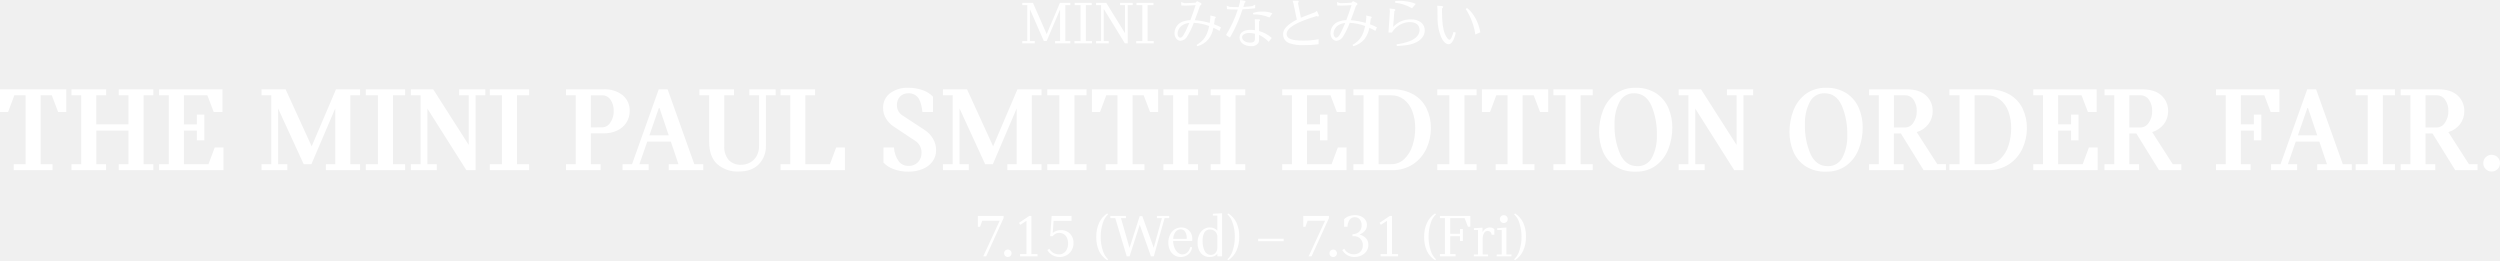
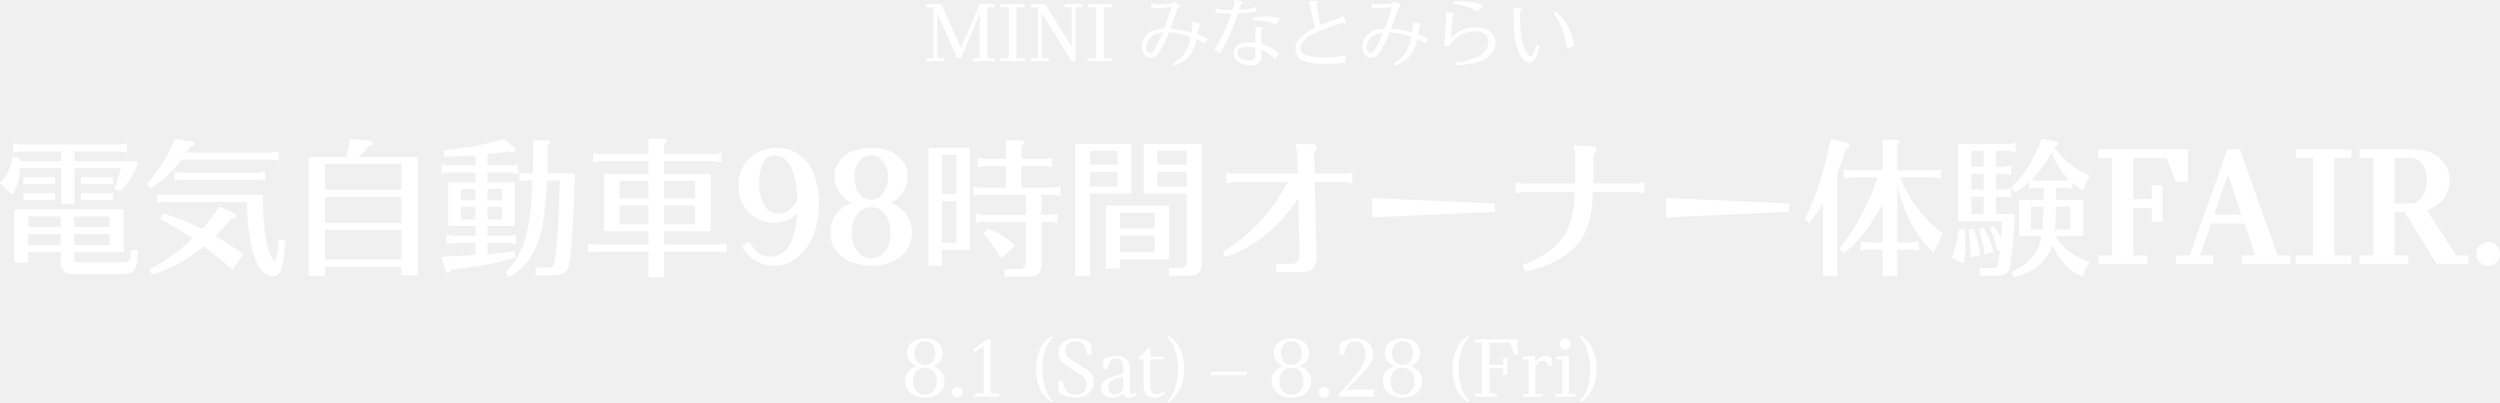
- <svg xmlns="http://www.w3.org/2000/svg" width="961.824" height="100.108" viewBox="0 0 961.824 100.108">
-   <g id="fair-tit" transform="translate(-5.988 -1047.383)">
-     <g id="fair_name" data-name="fair name" transform="translate(7 -2.22)">
-       <path id="パス_57298" data-name="パス 57298" d="M11.592-15.552v.84L4.9,0H3.768L10.1-13.7H3.384l-.84,2.328H1.7v-4.176ZM13.224.264a1.389,1.389,0,0,1-1.02-.42,1.389,1.389,0,0,1-.42-1.02A1.389,1.389,0,0,1,12.2-2.2a1.389,1.389,0,0,1,1.02-.42,1.389,1.389,0,0,1,1.02.42,1.389,1.389,0,0,1,.42,1.02,1.389,1.389,0,0,1-.42,1.02A1.389,1.389,0,0,1,13.224.264ZM24.648-.864V0h-6.72V-.864H20.4V-13.656L18.024-12.12l-.5-.768,3.96-2.664H22.3V-.864ZM33.7-10.1a5.026,5.026,0,0,1,2.34.564,4.446,4.446,0,0,1,1.776,1.692A5.086,5.086,0,0,1,38.5-5.16,5.362,5.362,0,0,1,37.7-2.184a5.115,5.115,0,0,1-2,1.836,5.5,5.5,0,0,1-2.508.612,5.516,5.516,0,0,1-2.808-.72A5.1,5.1,0,0,1,28.44-2.424l.768-.48A4.138,4.138,0,0,0,30.792-1.3a4.387,4.387,0,0,0,2.184.552,3.112,3.112,0,0,0,1.692-.492,3.526,3.526,0,0,0,1.26-1.452,5.045,5.045,0,0,0,.48-2.28,4.819,4.819,0,0,0-.48-2.244,3.232,3.232,0,0,0-1.26-1.368,3.363,3.363,0,0,0-1.692-.444,2.748,2.748,0,0,0-1.44.36,4.485,4.485,0,0,0-1.08.912H29.52l.576-7.8h7.632v1.92H30.84L30.5-8.976a4.234,4.234,0,0,1,1.38-.816A5.1,5.1,0,0,1,33.7-10.1ZM51.456,1.488a8.688,8.688,0,0,1-3.132-3.54,12.375,12.375,0,0,1-1.068-5.436A12.468,12.468,0,0,1,48.348-12.9a8.673,8.673,0,0,1,3.108-3.612l.36.336a7.409,7.409,0,0,0-2.052,3.408,16.319,16.319,0,0,0-.8,5.256,16.319,16.319,0,0,0,.8,5.256,7.409,7.409,0,0,0,2.052,3.408ZM75.312-14.688H73.536L69.384,0h-1.1l-4.3-12.144L60.072,0h-1.1L54.576-14.688h-1.9v-.864h6v.864H56.76L60.048-3.24,63.96-15.456h1.008L69.36-3.312,72.5-14.688h-1.9v-.864h4.7Zm4.656,3.576a4.038,4.038,0,0,1,3.048,1.224,4.447,4.447,0,0,1,1.176,3.216q0,.216-.048.744h-7.32A7.12,7.12,0,0,0,77.34-3.3a4.825,4.825,0,0,0,1.3,1.872A2.663,2.663,0,0,0,80.4-.744a2.741,2.741,0,0,0,1.932-.8,3.419,3.419,0,0,0,1.044-2h.744a4.035,4.035,0,0,1-.7,1.956A4.134,4.134,0,0,1,81.852-.228a4.635,4.635,0,0,1-2.124.492,4.421,4.421,0,0,1-2.448-.7,4.714,4.714,0,0,1-1.692-1.956,6.54,6.54,0,0,1-.612-2.892,6.848,6.848,0,0,1,.636-2.988,5.055,5.055,0,0,1,1.776-2.088A4.563,4.563,0,0,1,79.968-11.112Zm-.264.72a2.412,2.412,0,0,0-1.98,1,4.676,4.676,0,0,0-.876,2.676h5.208a4.792,4.792,0,0,0-.564-2.712A1.99,1.99,0,0,0,79.7-10.392Zm15.96-6.192V0H93.84V-1.008a2.863,2.863,0,0,1-1.212.948,4.318,4.318,0,0,1-1.716.324A4.256,4.256,0,0,1,87.5-1.224a5.962,5.962,0,0,1-1.272-4.008,7.319,7.319,0,0,1,.6-3.036A5.011,5.011,0,0,1,88.5-10.356a4.112,4.112,0,0,1,2.436-.756,4.116,4.116,0,0,1,1.608.312,3.672,3.672,0,0,1,1.3.912v-5.784H92.112v-.7ZM91.32-.552a2.321,2.321,0,0,0,1.812-.792,3.015,3.015,0,0,0,.708-2.088V-7.416a2.879,2.879,0,0,0-.78-2.112,2.751,2.751,0,0,0-2.052-.792,2.357,2.357,0,0,0-2.136,1.092,6.236,6.236,0,0,0-.7,3.3A7.912,7.912,0,0,0,89-1.992,2.56,2.56,0,0,0,91.32-.552Zm6.744-15.96a8.688,8.688,0,0,1,3.132,3.54,12.375,12.375,0,0,1,1.068,5.436,12.468,12.468,0,0,1-1.092,5.412,8.673,8.673,0,0,1-3.108,3.612l-.36-.336a7.409,7.409,0,0,0,2.052-3.408,16.319,16.319,0,0,0,.8-5.256,16.319,16.319,0,0,0-.8-5.256A7.409,7.409,0,0,0,97.7-16.176Zm11.472,9.744h9.816v.936h-9.816Zm27.24-8.784v.84L130.08,0h-1.128l6.336-13.7h-6.72l-.84,2.328h-.84v-4.176ZM138.408.264a1.389,1.389,0,0,1-1.02-.42,1.389,1.389,0,0,1-.42-1.02,1.389,1.389,0,0,1,.42-1.02,1.389,1.389,0,0,1,1.02-.42,1.389,1.389,0,0,1,1.02.42,1.389,1.389,0,0,1,.42,1.02,1.389,1.389,0,0,1-.42,1.02A1.389,1.389,0,0,1,138.408.264ZM148.584-8.4q3.36,1.08,3.36,3.984a4.124,4.124,0,0,1-.78,2.52,4.986,4.986,0,0,1-2.016,1.608,6.259,6.259,0,0,1-2.58.552A5.191,5.191,0,0,1,143.8-.48a5.48,5.48,0,0,1-1.908-1.944l.768-.48A3.855,3.855,0,0,0,144.288-1.3a4.541,4.541,0,0,0,2.088.528,3.726,3.726,0,0,0,1.668-.384,3.092,3.092,0,0,0,1.272-1.176,3.569,3.569,0,0,0,.492-1.92,3.406,3.406,0,0,0-.972-2.556,3.319,3.319,0,0,0-2.412-.948h-.6V-8.5a4.067,4.067,0,0,0,1.656-.36A3.128,3.128,0,0,0,148.824-10a3.413,3.413,0,0,0,.528-1.956,3.566,3.566,0,0,0-.672-2.2,2.278,2.278,0,0,0-1.944-.9A2.29,2.29,0,0,0,144.684-14a5.265,5.265,0,0,0-.78,2.6h-1.3v-2.88a4.749,4.749,0,0,1,1.776-1.152,6.4,6.4,0,0,1,2.352-.432,5.811,5.811,0,0,1,2.328.456,4.041,4.041,0,0,1,1.692,1.32,3.347,3.347,0,0,1,.636,2.04Q151.392-9.624,148.584-8.4ZM163.368-.864V0h-6.72V-.864h2.472V-13.656l-2.376,1.536-.5-.768,3.96-2.664h.816V-.864ZM177.6,1.488a8.688,8.688,0,0,1-3.132-3.54A12.375,12.375,0,0,1,173.4-7.488a12.468,12.468,0,0,1,1.092-5.412,8.673,8.673,0,0,1,3.108-3.612l.36.336a7.409,7.409,0,0,0-2.052,3.408,16.319,16.319,0,0,0-.8,5.256,16.319,16.319,0,0,0,.8,5.256,7.409,7.409,0,0,0,2.052,3.408Zm13.56-17.04v4.176h-.912l-1.272-3.312h-5.544v6.024H187.2v-1.848h1.1V-5.9h-1.1V-7.752h-3.768V-.864H185.5V0h-6.024V-.864h1.92V-14.688h-1.92v-.864Zm7.512,4.44a2.689,2.689,0,0,1,1.008.192,1.772,1.772,0,0,1,.72.48V-8.3h-1.056a1.462,1.462,0,0,0-1.608-1.464,1.5,1.5,0,0,0-1.32.888,4.21,4.21,0,0,0-.5,2.112V-.72h2.064V0h-5.448V-.72h1.584v-9.408h-1.56v-.7l3.288-.192.024,1.728a3.038,3.038,0,0,1,1.164-1.308A3.01,3.01,0,0,1,198.672-11.112ZM201.312-.72h1.944v-9.408H201.5v-.7l3.552-.24V-.72H207V0h-5.688Zm1.224-13.608a1.456,1.456,0,0,1,.444-1.068,1.456,1.456,0,0,1,1.068-.444,1.456,1.456,0,0,1,1.068.444,1.456,1.456,0,0,1,.444,1.068,1.456,1.456,0,0,1-.444,1.068,1.456,1.456,0,0,1-1.068.444,1.456,1.456,0,0,1-1.068-.444A1.456,1.456,0,0,1,202.536-14.328Zm5.832-2.184a8.687,8.687,0,0,1,3.132,3.54,12.375,12.375,0,0,1,1.068,5.436,12.468,12.468,0,0,1-1.092,5.412,8.673,8.673,0,0,1-3.108,3.612l-.36-.336a7.409,7.409,0,0,0,2.052-3.408,16.319,16.319,0,0,0,.8-5.256,16.319,16.319,0,0,0-.8-5.256,7.409,7.409,0,0,0-2.052-3.408Z" transform="translate(373.5 1148.223)" fill="#fff" />
-       <path id="パス_57297" data-name="パス 57297" d="M-476.232-2.3h4.56V-28.8h-4.32l-2.4,6.432h-3.12V-31.1h25.488v8.736h-3.12l-2.448-6.432h-4.272V-2.3h4.56V0h-14.928Zm49.968-26.5V-2.3h3.744V0h-13.3V-2.3h3.744V-15.216h-12.384V-2.3h3.744V0h-13.3V-2.3h3.744V-28.8h-3.744v-2.3h13.344v2.3h-3.792v11.184h12.384V-28.8h-3.744v-2.3h13.3v2.3Zm30.72,20.064V0h-24.768V-2.3h3.744V-28.8h-3.744v-2.3h24.384v8.736h-3.36l-2.448-6.432h-9.024v11.184h4.992V-21.36h2.88v9.888h-2.88v-3.744h-4.992V-2.3h9.456l2.4-6.432ZM-380.9-2.3h3.744V-28.8H-380.9v-2.3h9.264l10.032,21.936,9.36-21.936h9.264v2.3h-3.744V-2.3h3.744V0h-13.152V-2.3h3.6V-23.76L-361.7-2.3h-2.976l-9.84-21.408V-2.3h3.552V0H-380.9Zm50.592-26.5V-2.3h4.656V0h-15.12V-2.3h4.656V-28.8h-4.656v-2.3h15.12v2.3Zm6.864,26.5h3.744V-28.8h-3.744v-2.3h8.592L-301.176-9.7V-28.8h-3.7v-2.3h10.08v2.3h-3.744V0h-3.552l-14.976-23.664V-2.3h3.6V0h-9.984ZM-282.6-28.8V-2.3h4.656V0h-15.12V-2.3h4.656V-28.8h-4.656v-2.3h15.12v2.3Zm33.312-2.3a11.09,11.09,0,0,1,7.32,2.256,7.516,7.516,0,0,1,2.712,6.1,8.043,8.043,0,0,1-1.272,4.464,8.4,8.4,0,0,1-3.552,3.048,12.027,12.027,0,0,1-5.208,1.08h-4.9V-2.3h3.744V0h-13.3V-2.3h3.744V-28.8h-3.744v-2.3Zm-.528,14.64a3.755,3.755,0,0,0,3.12-1.848,7.535,7.535,0,0,0,1.3-4.44,7.264,7.264,0,0,0-1.224-4.344,3.762,3.762,0,0,0-3.192-1.7h-4.368v12.336Zm38.88,14.16V0h-13.3V-2.3h3.744l-2.928-8.688h-9.072L-235.512-2.3h3.552V0h-10.032V-2.3h3.648l10.272-28.8h3.408l10.272,28.8Zm-13.3-11.088L-227.784-23.9h-.24l-3.648,10.512ZM-197.256.528a11.8,11.8,0,0,1-8.328-2.856q-3.1-2.856-3.1-8.616V-28.8h-3.744v-2.3h13.3v2.3h-3.744V-9.312a7.7,7.7,0,0,0,1.7,5.4,6.172,6.172,0,0,0,4.776,1.848,7.1,7.1,0,0,0,3.456-.864,6.4,6.4,0,0,0,2.52-2.5,7.586,7.586,0,0,0,.936-3.84V-28.8h-3.744v-2.3H-183.1v2.3h-3.744V-9.456a9.836,9.836,0,0,1-2.736,7.2Q-192.312.528-197.256.528ZM-181.224-2.3h3.744V-28.8h-3.744v-2.3h13.3v2.3h-3.744V-2.3h9.456l2.4-6.432h3.36V0h-24.768Zm49.152,2.88a15.009,15.009,0,0,1-5.9-1.08,9.428,9.428,0,0,1-3.648-2.424V-8.736h4.032a10.316,10.316,0,0,0,1.92,5.448,4.676,4.676,0,0,0,3.7,1.656,4.808,4.808,0,0,0,3.624-1.416,5.064,5.064,0,0,0,1.368-3.672,5.272,5.272,0,0,0-2.5-4.608l-8.112-5.376a10.094,10.094,0,0,1-3-3.048,7.655,7.655,0,0,1-1.176-4.2,6.872,6.872,0,0,1,2.616-5.592,11.027,11.027,0,0,1,7.176-2.136,15.4,15.4,0,0,1,5.568.96,9.82,9.82,0,0,1,3.84,2.448v5.9h-4.08q-.384-3.984-1.728-5.592a4.4,4.4,0,0,0-3.552-1.608,4.317,4.317,0,0,0-3.336,1.272,4.652,4.652,0,0,0-1.176,3.288,4.537,4.537,0,0,0,2.16,3.984l8.5,5.568a9.959,9.959,0,0,1,3.264,3.432,8.7,8.7,0,0,1,1.152,4.344,7.23,7.23,0,0,1-1.32,4.272A8.692,8.692,0,0,1-126.432-.48,14.02,14.02,0,0,1-132.072.576Zm13.344-2.88h3.744V-28.8h-3.744v-2.3h9.264L-99.432-9.168l9.36-21.936h9.264v2.3h-3.744V-2.3h3.744V0H-93.96V-2.3h3.6V-23.76L-99.528-2.3H-102.5l-9.84-21.408V-2.3h3.552V0h-9.936Zm50.592-26.5V-2.3h4.656V0H-78.6V-2.3h4.656V-28.8H-78.6v-2.3h15.12v2.3Zm12,26.5h4.56V-28.8H-55.9l-2.4,6.432h-3.12V-31.1h25.488v8.736h-3.12L-41.5-28.8h-4.272V-2.3h4.56V0H-56.136ZM-6.168-28.8V-2.3h3.744V0h-13.3V-2.3h3.744V-15.216H-24.36V-2.3h3.744V0h-13.3V-2.3h3.744V-28.8h-3.744v-2.3h13.344v2.3H-24.36v11.184h12.384V-28.8H-15.72v-2.3h13.3v2.3ZM36.552-8.736V0H11.784V-2.3h3.744V-28.8H11.784v-2.3H36.168v8.736h-3.36L30.36-28.8H21.336v11.184h4.992V-21.36h2.88v9.888h-2.88v-3.744H21.336V-2.3h9.456l2.4-6.432ZM54.024-31.1a16.014,16.014,0,0,1,8.328,2.016,12.539,12.539,0,0,1,5.016,5.4A17.291,17.291,0,0,1,69-16.08,18.361,18.361,0,0,1,67.32-8.4a14.551,14.551,0,0,1-5.088,6.048A14.093,14.093,0,0,1,54.024,0H39.192V-2.3H43.08V-28.8H39.192v-2.3ZM53.688-2.3a7.114,7.114,0,0,0,5.064-1.968A12.2,12.2,0,0,0,61.9-9.408a21.113,21.113,0,0,0,1.056-6.72,18.134,18.134,0,0,0-1.1-6.528,10.113,10.113,0,0,0-3.216-4.512A7.854,7.854,0,0,0,53.688-28.8h-4.8V-2.3ZM81.912-28.8V-2.3h4.656V0H71.448V-2.3H76.1V-28.8H71.448v-2.3h15.12v2.3Zm12,26.5h4.56V-28.8h-4.32l-2.4,6.432h-3.12V-31.1H114.12v8.736H111L108.552-28.8H104.28V-2.3h4.56V0H93.912ZM126.6-28.8V-2.3h4.656V0h-15.12V-2.3h4.656V-28.8h-4.656v-2.3h15.12v2.3ZM147.768.576a13.761,13.761,0,0,1-8.088-2.208A12.685,12.685,0,0,1,135.12-7.3,19.181,19.181,0,0,1,133.7-14.64a22.708,22.708,0,0,1,1.512-8.3,14.292,14.292,0,0,1,4.68-6.312,12.574,12.574,0,0,1,7.872-2.424,13.81,13.81,0,0,1,8.04,2.208,12.715,12.715,0,0,1,4.632,5.688,18.957,18.957,0,0,1,1.44,7.32,22.708,22.708,0,0,1-1.512,8.3,14.292,14.292,0,0,1-4.68,6.312A12.652,12.652,0,0,1,147.768.576Zm.624-2.112a6.088,6.088,0,0,0,5.688-3.312,17.315,17.315,0,0,0,1.848-8.5,27.377,27.377,0,0,0-2.16-11.616q-2.16-4.608-6.528-4.608a6.126,6.126,0,0,0-5.712,3.36,17.412,17.412,0,0,0-1.872,8.544A26.787,26.787,0,0,0,141.84-6.1Q144.024-1.536,148.392-1.536ZM164.328-2.3h3.744V-28.8h-3.744v-2.3h8.592L186.6-9.7V-28.8h-3.7v-2.3h10.08v2.3H189.24V0h-3.552L170.712-23.664V-2.3h3.6V0h-9.984ZM221.016.576a13.761,13.761,0,0,1-8.088-2.208,12.685,12.685,0,0,1-4.56-5.664,19.181,19.181,0,0,1-1.416-7.344,22.708,22.708,0,0,1,1.512-8.3,14.292,14.292,0,0,1,4.68-6.312,12.574,12.574,0,0,1,7.872-2.424,13.81,13.81,0,0,1,8.04,2.208,12.715,12.715,0,0,1,4.632,5.688,18.957,18.957,0,0,1,1.44,7.32,22.708,22.708,0,0,1-1.512,8.3,14.292,14.292,0,0,1-4.68,6.312A12.652,12.652,0,0,1,221.016.576Zm.624-2.112a6.088,6.088,0,0,0,5.688-3.312,17.315,17.315,0,0,0,1.848-8.5,27.377,27.377,0,0,0-2.16-11.616q-2.16-4.608-6.528-4.608a6.126,6.126,0,0,0-5.712,3.36,17.412,17.412,0,0,0-1.872,8.544A26.787,26.787,0,0,0,215.088-6.1Q217.272-1.536,221.64-1.536Zm45.5-.768V0h-8.592l-8.736-14.112h-2.688V-2.3h3.744V0h-13.3V-2.3h3.744V-28.8h-3.744v-2.3h14.448q4.944,0,7.488,2.4a7.907,7.907,0,0,1,2.544,6,8.055,8.055,0,0,1-1.632,4.992,8.8,8.8,0,0,1-4.512,3.072L263.832-2.3ZM247.128-16.416H251.5a3.755,3.755,0,0,0,3.12-1.848,7.535,7.535,0,0,0,1.3-4.44,7.248,7.248,0,0,0-1.248-4.392,3.781,3.781,0,0,0-3.168-1.7h-4.368ZM283.32-31.1a16.014,16.014,0,0,1,8.328,2.016,12.538,12.538,0,0,1,5.016,5.4A17.291,17.291,0,0,1,298.3-16.08a18.361,18.361,0,0,1-1.68,7.68,14.551,14.551,0,0,1-5.088,6.048A14.093,14.093,0,0,1,283.32,0H268.488V-2.3h3.888V-28.8h-3.888v-2.3Zm-.336,28.8a7.114,7.114,0,0,0,5.064-1.968,12.2,12.2,0,0,0,3.144-5.136,21.112,21.112,0,0,0,1.056-6.72,18.134,18.134,0,0,0-1.1-6.528,10.113,10.113,0,0,0-3.216-4.512,7.854,7.854,0,0,0-4.944-1.632h-4.8V-2.3Zm42.528-6.432V0H300.744V-2.3h3.744V-28.8h-3.744v-2.3h24.384v8.736h-3.36L319.32-28.8H310.3v11.184h4.992V-21.36h2.88v9.888h-2.88v-3.744H310.3V-2.3h9.456l2.4-6.432ZM357.72-2.3V0h-8.592l-8.736-14.112H337.7V-2.3h3.744V0h-13.3V-2.3H331.9V-28.8h-3.744v-2.3H342.6q4.944,0,7.488,2.4a7.907,7.907,0,0,1,2.544,6A8.055,8.055,0,0,1,351-17.712a8.8,8.8,0,0,1-4.512,3.072L354.408-2.3ZM337.7-16.416h4.368a3.755,3.755,0,0,0,3.12-1.848,7.536,7.536,0,0,0,1.3-4.44A7.248,7.248,0,0,0,345.24-27.1a3.781,3.781,0,0,0-3.168-1.7H337.7ZM395.448-31.1v8.736h-3.36L389.64-28.8h-9.024v11.184h4.992V-21.36h2.88v9.888h-2.88v-3.744h-4.992V-2.3h3.744V0h-13.3V-2.3h3.744V-28.8h-3.744v-2.3Zm27.84,28.8V0h-13.3V-2.3h3.744l-2.928-8.688h-9.072L398.712-2.3h3.552V0H392.232V-2.3h3.648l10.272-28.8h3.408L419.832-2.3Zm-13.3-11.088L406.44-23.9h-.24l-3.648,10.512ZM435.24-28.8V-2.3H439.9V0h-15.12V-2.3h4.656V-28.8h-4.656v-2.3H439.9v2.3ZM471.672-2.3V0H463.08l-8.736-14.112h-2.688V-2.3H455.4V0H442.1V-2.3h3.744V-28.8H442.1v-2.3h14.448q4.944,0,7.488,2.4a7.907,7.907,0,0,1,2.544,6,8.055,8.055,0,0,1-1.632,4.992,8.8,8.8,0,0,1-4.512,3.072L468.36-2.3ZM451.656-16.416h4.368a3.755,3.755,0,0,0,3.12-1.848,7.536,7.536,0,0,0,1.3-4.44,7.248,7.248,0,0,0-1.248-4.392,3.781,3.781,0,0,0-3.168-1.7h-4.368ZM473.88-2.688a3.1,3.1,0,0,1,.936-2.28A3.1,3.1,0,0,1,477.1-5.9a3.1,3.1,0,0,1,2.28.936,3.1,3.1,0,0,1,.936,2.28,3.1,3.1,0,0,1-.936,2.28,3.1,3.1,0,0,1-2.28.936,3.1,3.1,0,0,1-2.28-.936A3.1,3.1,0,0,1,473.88-2.688Z" transform="translate(480.5 1115.063)" fill="#fff" />
+ <svg xmlns="http://www.w3.org/2000/svg" width="680.032" height="109.38" viewBox="0 0 680.032 109.38">
+   <g id="fair-tit" transform="translate(-147.5 -1054.383)">
+     <g id="fair_name" data-name="fair name" transform="translate(7.496 1.78)">
+       <path id="パス_57284" data-name="パス 57284" d="M-86.712-8.3a4.591,4.591,0,0,1,2.268,1.44,3.938,3.938,0,0,1,.876,2.64,4.011,4.011,0,0,1-.768,2.484,4.567,4.567,0,0,1-2,1.512,6.976,6.976,0,0,1-2.6.492,6.713,6.713,0,0,1-2.6-.5,4.63,4.63,0,0,1-1.968-1.512,4,4,0,0,1-.756-2.472,3.938,3.938,0,0,1,.876-2.64A4.591,4.591,0,0,1-91.128-8.3a4.023,4.023,0,0,1-1.8-1.272,3.551,3.551,0,0,1-.792-2.376,3.424,3.424,0,0,1,.672-2.148,4.135,4.135,0,0,1,1.764-1.32,6.217,6.217,0,0,1,2.364-.444,6.3,6.3,0,0,1,2.34.432,4.093,4.093,0,0,1,1.776,1.32,3.434,3.434,0,0,1,.684,2.16,3.551,3.551,0,0,1-.792,2.376A4.023,4.023,0,0,1-86.712-8.3Zm-2.208-6.768a2.635,2.635,0,0,0-2.028.876,3.326,3.326,0,0,0-.8,2.34,3.326,3.326,0,0,0,.8,2.34,2.635,2.635,0,0,0,2.028.876,2.625,2.625,0,0,0,2.04-.876,3.357,3.357,0,0,0,.792-2.34,3.326,3.326,0,0,0-.8-2.34A2.635,2.635,0,0,0-88.92-15.072Zm0,14.568a3.052,3.052,0,0,0,2.328-.972A3.827,3.827,0,0,0-85.68-4.2a3.968,3.968,0,0,0-.84-2.664,2.982,2.982,0,0,0-2.4-.984,2.982,2.982,0,0,0-2.4.984A3.968,3.968,0,0,0-92.16-4.2a3.827,3.827,0,0,0,.912,2.724A3.052,3.052,0,0,0-88.92-.5Zm8.808.768a1.389,1.389,0,0,1-1.02-.42,1.389,1.389,0,0,1-.42-1.02,1.389,1.389,0,0,1,.42-1.02,1.389,1.389,0,0,1,1.02-.42,1.389,1.389,0,0,1,1.02.42,1.389,1.389,0,0,1,.42,1.02,1.389,1.389,0,0,1-.42,1.02A1.389,1.389,0,0,1-80.112.264ZM-68.688-.864V0h-6.72V-.864h2.472V-13.656l-2.376,1.536-.5-.768,3.96-2.664h.816V-.864Zm14.232,2.352a8.688,8.688,0,0,1-3.132-3.54,12.375,12.375,0,0,1-1.068-5.436A12.468,12.468,0,0,1-57.564-12.9a8.673,8.673,0,0,1,3.108-3.612l.36.336a7.409,7.409,0,0,0-2.052,3.408,16.319,16.319,0,0,0-.8,5.256,16.319,16.319,0,0,0,.8,5.256A7.409,7.409,0,0,0-54.1,1.152Zm6.384-1.2a7.414,7.414,0,0,1-2.748-.48,4.348,4.348,0,0,1-1.788-1.176V-4.2h1.3a4.771,4.771,0,0,0,1.08,2.868A3.009,3.009,0,0,0-48.024-.5a3.158,3.158,0,0,0,2.292-.78,2.791,2.791,0,0,0,.8-2.1,2.683,2.683,0,0,0-1.32-2.4l-4.272-2.76A5.128,5.128,0,0,1-52.044-9.96a3.414,3.414,0,0,1-.54-1.968,3.541,3.541,0,0,1,1.26-2.844,5.2,5.2,0,0,1,3.468-1.068,6.989,6.989,0,0,1,2.46.408,4.609,4.609,0,0,1,1.788,1.152v2.9h-1.3a5.126,5.126,0,0,0-.912-2.892,2.6,2.6,0,0,0-2.04-.8,2.8,2.8,0,0,0-2.2.768,2.683,2.683,0,0,0-.684,1.848,2.284,2.284,0,0,0,1.1,2.064l4.2,2.688a6.063,6.063,0,0,1,1.884,1.716,3.621,3.621,0,0,1,.564,2,4.1,4.1,0,0,1-.6,2.2,4.063,4.063,0,0,1-1.74,1.524A6.258,6.258,0,0,1-48.072.288Zm16.7-.864a2.491,2.491,0,0,1-.8.6,2.4,2.4,0,0,1-1.068.24A1.825,1.825,0,0,1-34.3-.048a1.693,1.693,0,0,1-.648-.84,4.538,4.538,0,0,1-1.4.864,4.942,4.942,0,0,1-1.764.288,3.094,3.094,0,0,1-2.1-.7,2.27,2.27,0,0,1-.8-1.8q0-2.064,2.616-2.928l3.408-1.176V-7.488a4.14,4.14,0,0,0-.444-2.22,1.674,1.674,0,0,0-1.5-.66,1.9,1.9,0,0,0-1.608.768,3.853,3.853,0,0,0-.624,2.208h-1.224V-9.96a3.574,3.574,0,0,1,1.464-.828,6.488,6.488,0,0,1,1.992-.3,4.116,4.116,0,0,1,2.82.864,3.226,3.226,0,0,1,.972,2.544v6.336A.573.573,0,0,0-32.5-.7,1.022,1.022,0,0,0-31.7-1.08Zm-5.976-.072A2.606,2.606,0,0,0-36.12-.936a3.843,3.843,0,0,0,1.128-.984V-5.544l-2.5.888a2.3,2.3,0,0,0-1.14.816,2.286,2.286,0,0,0-.4,1.368,1.83,1.83,0,0,0,.492,1.3A1.565,1.565,0,0,0-37.344-.648Zm13.656-.168a5.141,5.141,0,0,1-1.32.828,3.62,3.62,0,0,1-1.368.252,2.882,2.882,0,0,1-2.256-.852,3.555,3.555,0,0,1-.768-2.46v-7.08h-1.224V-10.7l2.472-2.568h.576v2.424h3.624v.72h-3.624v7.2a2.887,2.887,0,0,0,.42,1.692,1.422,1.422,0,0,0,1.236.588,2.783,2.783,0,0,0,1.8-.72Zm1.08-15.7a8.688,8.688,0,0,1,3.132,3.54,12.375,12.375,0,0,1,1.068,5.436A12.468,12.468,0,0,1-19.5-2.124a8.673,8.673,0,0,1-3.108,3.612l-.36-.336a7.409,7.409,0,0,0,2.052-3.408,16.319,16.319,0,0,0,.8-5.256,16.319,16.319,0,0,0-.8-5.256,7.409,7.409,0,0,0-2.052-3.408Zm11.472,9.744H-1.32v.936h-9.816ZM13.008-8.3a4.591,4.591,0,0,1,2.268,1.44,3.938,3.938,0,0,1,.876,2.64,4.011,4.011,0,0,1-.768,2.484,4.567,4.567,0,0,1-2,1.512,6.976,6.976,0,0,1-2.6.492,6.714,6.714,0,0,1-2.6-.5A4.63,4.63,0,0,1,6.2-1.752a4,4,0,0,1-.756-2.472,3.938,3.938,0,0,1,.876-2.64A4.591,4.591,0,0,1,8.592-8.3a4.023,4.023,0,0,1-1.8-1.272A3.551,3.551,0,0,1,6-11.952,3.424,3.424,0,0,1,6.672-14.1a4.135,4.135,0,0,1,1.764-1.32,6.217,6.217,0,0,1,2.364-.444,6.3,6.3,0,0,1,2.34.432,4.093,4.093,0,0,1,1.776,1.32,3.434,3.434,0,0,1,.684,2.16,3.551,3.551,0,0,1-.792,2.376A4.023,4.023,0,0,1,13.008-8.3ZM10.8-15.072a2.635,2.635,0,0,0-2.028.876,3.326,3.326,0,0,0-.8,2.34,3.326,3.326,0,0,0,.8,2.34A2.635,2.635,0,0,0,10.8-8.64a2.625,2.625,0,0,0,2.04-.876,3.357,3.357,0,0,0,.792-2.34,3.326,3.326,0,0,0-.8-2.34A2.635,2.635,0,0,0,10.8-15.072ZM10.8-.5a3.052,3.052,0,0,0,2.328-.972A3.827,3.827,0,0,0,14.04-4.2a3.968,3.968,0,0,0-.84-2.664,2.982,2.982,0,0,0-2.4-.984,2.982,2.982,0,0,0-2.4.984A3.968,3.968,0,0,0,7.56-4.2a3.827,3.827,0,0,0,.912,2.724A3.052,3.052,0,0,0,10.8-.5Zm8.808.768a1.389,1.389,0,0,1-1.02-.42,1.389,1.389,0,0,1-.42-1.02,1.389,1.389,0,0,1,.42-1.02,1.389,1.389,0,0,1,1.02-.42,1.389,1.389,0,0,1,1.02.42,1.389,1.389,0,0,1,.42,1.02,1.389,1.389,0,0,1-.42,1.02A1.389,1.389,0,0,1,19.608.264ZM33.24-1.872V0H23.808V-.84q3.048-3.312,4.452-5a15.212,15.212,0,0,0,2.016-2.964,6.071,6.071,0,0,0,.612-2.664,3.946,3.946,0,0,0-.78-2.652,2.531,2.531,0,0,0-2-.9,2.37,2.37,0,0,0-2.088,1.056,5.074,5.074,0,0,0-.816,2.592H23.9v-2.88a4.488,4.488,0,0,1,1.8-1.152,6.846,6.846,0,0,1,2.424-.432,6.361,6.361,0,0,1,2.316.432A4.149,4.149,0,0,1,32.292-14a4.016,4.016,0,0,1,.732,2.484,4.437,4.437,0,0,1-.576,2.172,13.815,13.815,0,0,1-1.908,2.5Q29.208-5.4,25.728-1.872ZM43.2-8.3a4.591,4.591,0,0,1,2.268,1.44,3.938,3.938,0,0,1,.876,2.64,4.011,4.011,0,0,1-.768,2.484,4.567,4.567,0,0,1-2,1.512,6.976,6.976,0,0,1-2.6.492,6.714,6.714,0,0,1-2.6-.5A4.63,4.63,0,0,1,36.4-1.752a4,4,0,0,1-.756-2.472,3.938,3.938,0,0,1,.876-2.64A4.591,4.591,0,0,1,38.784-8.3a4.023,4.023,0,0,1-1.8-1.272,3.551,3.551,0,0,1-.792-2.376,3.424,3.424,0,0,1,.672-2.148,4.135,4.135,0,0,1,1.764-1.32,6.217,6.217,0,0,1,2.364-.444,6.3,6.3,0,0,1,2.34.432,4.093,4.093,0,0,1,1.776,1.32,3.434,3.434,0,0,1,.684,2.16A3.551,3.551,0,0,1,45-9.576,4.023,4.023,0,0,1,43.2-8.3Zm-2.208-6.768a2.635,2.635,0,0,0-2.028.876,3.326,3.326,0,0,0-.8,2.34,3.326,3.326,0,0,0,.8,2.34,2.635,2.635,0,0,0,2.028.876,2.625,2.625,0,0,0,2.04-.876,3.357,3.357,0,0,0,.792-2.34,3.326,3.326,0,0,0-.8-2.34A2.635,2.635,0,0,0,40.992-15.072Zm0,14.568a3.052,3.052,0,0,0,2.328-.972A3.827,3.827,0,0,0,44.232-4.2a3.968,3.968,0,0,0-.84-2.664,2.982,2.982,0,0,0-2.4-.984,2.982,2.982,0,0,0-2.4.984,3.968,3.968,0,0,0-.84,2.664,3.827,3.827,0,0,0,.912,2.724A3.052,3.052,0,0,0,40.992-.5ZM58.8,1.488a8.688,8.688,0,0,1-3.132-3.54A12.375,12.375,0,0,1,54.6-7.488,12.468,12.468,0,0,1,55.692-12.9,8.673,8.673,0,0,1,58.8-16.512l.36.336a7.409,7.409,0,0,0-2.052,3.408,16.319,16.319,0,0,0-.8,5.256,16.319,16.319,0,0,0,.8,5.256A7.409,7.409,0,0,0,59.16,1.152Zm13.56-17.04v4.176h-.912l-1.272-3.312H64.632v6.024H68.4v-1.848h1.1V-5.9H68.4V-7.752H64.632V-.864H66.7V0H60.672V-.864h1.92V-14.688h-1.92v-.864Zm7.512,4.44a2.689,2.689,0,0,1,1.008.192,1.772,1.772,0,0,1,.72.48V-8.3H80.544a1.462,1.462,0,0,0-1.608-1.464,1.5,1.5,0,0,0-1.32.888,4.21,4.21,0,0,0-.5,2.112V-.72h2.064V0H73.728V-.72h1.584v-9.408h-1.56v-.7l3.288-.192.024,1.728A3.038,3.038,0,0,1,78.228-10.6,3.01,3.01,0,0,1,79.872-11.112ZM82.512-.72h1.944v-9.408H82.7v-.7l3.552-.24V-.72H88.2V0H82.512Zm1.224-13.608A1.456,1.456,0,0,1,84.18-15.4a1.456,1.456,0,0,1,1.068-.444,1.456,1.456,0,0,1,1.068.444,1.456,1.456,0,0,1,.444,1.068,1.456,1.456,0,0,1-.444,1.068,1.456,1.456,0,0,1-1.068.444,1.456,1.456,0,0,1-1.068-.444A1.456,1.456,0,0,1,83.736-14.328Zm5.832-2.184a8.688,8.688,0,0,1,3.132,3.54,12.375,12.375,0,0,1,1.068,5.436,12.468,12.468,0,0,1-1.092,5.412,8.673,8.673,0,0,1-3.108,3.612l-.36-.336A7.409,7.409,0,0,0,91.26-2.256a16.319,16.319,0,0,0,.8-5.256,16.319,16.319,0,0,0-.8-5.256,7.409,7.409,0,0,0-2.052-3.408Z" transform="translate(480.5 1160.495)" fill="#fff" />
+       <path id="パス_57283" data-name="パス 57283" d="M-320.336-3.2h13.48V-14.8h-29.76V-.36h3.8V-3.2h8.84V-.76c-.08,2.44,1.08,3.56,3.48,3.52h13.64c2.32,0,3.28-.84,3.6-3.24l.32-3.24-1.84-.2-.28,2.16c-.16,1-.56,1.28-1.72,1.32h-12.6c-.68,0-1-.28-.96-.96Zm0-9.68h9.68v2.84h-9.68Zm0,4.76h9.68v3h-9.68Zm-3.64,3h-8.84v-3h8.84Zm0-4.92h-8.84v-2.84h8.84Zm.12-16v9.76h3.6v-9.76h12.64a45.463,45.463,0,0,1-1.76,5.6l1.52.64a15.768,15.768,0,0,0,4.92-8.16h-17.32v-2.6h12.64l1.68.32V-32.8l-1.68.32H-335.3l-1.64-.32v2.56l1.64-.32h11.44v2.6h-11.32c0-.28-.04-.48-.08-1.08h-1.88A12.274,12.274,0,0,1-340.5-22l3.24,3.16a11.385,11.385,0,0,0,2.16-7.2Zm-10.28,8.72h8.56v-1.92h-8.56Zm0-4.36h8.56V-23.6h-8.56Zm15.64,4.36h8.8v-1.92h-8.8Zm0-4.36h8.72V-23.6h-8.72Zm30.44,14.76a52.787,52.787,0,0,1-11.8,8.44l.68,1.4a41.89,41.89,0,0,0,14.16-7.68c2.52,1.88,4.76,3.72,7.68,6.32l3.08-4.12a73.686,73.686,0,0,0-7.52-4.96l-.12-.08a51.07,51.07,0,0,0,4.2-4.68c.96-.12,1.4-.4,1.4-.88,0-.32-.2-.52-.64-.72l-3.84-1.72a49.173,49.173,0,0,1-4.72,6.08,60.279,60.279,0,0,0-10.56-4.16l-.84,1.48a100.259,100.259,0,0,1,8.72,5.2Zm21.68-21.44,1.68.32V-30.6l-1.68.32h-23.4c.24-.36.48-.72,1-1.6.8-.12,1.24-.4,1.24-.84,0-.28-.32-.52-.8-.56L-292.9-34a42.227,42.227,0,0,1-7.6,12.16l.92,1.24a27.229,27.229,0,0,0,8.48-7.76Zm-29.76,9.6-1.68-.32v2.56l1.68-.32h22.84a55.6,55.6,0,0,0,1.32,12.6c1.08,4.76,3.16,7.6,5.56,7.6,1.36,0,2.24-.92,2.72-2.84a43.469,43.469,0,0,0,.8-6.84l-1.76-.32-.12,1.08q-.12,1.26-.12,1.32a16.384,16.384,0,0,1-.44,2.64c-.16.44-.36.68-.56.68-.12,0-.32-.2-.52-.48-1.08-1.72-1.8-4.76-2.24-9.28a74.049,74.049,0,0,1-.32-8.08Zm4.8-4.12h21.24l1.68.32v-2.56l-1.68.32h-21.24l-1.68-.32v2.56Zm34.8-6.2V3.32h4.44V.76h20.8V3.08h4.44V-29.08h-16.16a13.48,13.48,0,0,0,2.72-2.88c.84-.24,1.2-.52,1.2-.96,0-.36-.36-.56-1.16-.64L-245.3-34a36.485,36.485,0,0,1-1,4.92Zm4.44,8.96v-7.04h20.8v7.04Zm0,1.92h20.8v7.08h-20.8Zm0,9h20.8v8.04h-20.8Zm44.2-1.16h7.44v-11.8h-7.44v-2.68h6.64l1.68.32v-2.56l-1.68.32h-6.64V-29.8c1.64-.2,2.88-.36,5.6-.76a8,8,0,0,0,1.2.16c.48,0,.8-.28.8-.64,0-.24-.08-.32-.52-.72L-203.3-34c-4.32,1.36-8.64,2.16-16.44,3.16l.2,1.68c2.72-.04,3.92-.08,8.36-.36v2.76h-7.52l-1.68-.32v2.56l1.68-.32h7.52v2.68h-7.4v11.8h7.4v2.72h-6.2l-1.68-.32V-5.4l1.68-.32h6.2v3.28l-6,.36c-.48,0-1.8.08-3.32.12l1.16,3.56c.16.56.48.88.8.88s.56-.24.84-.88c8.68-1.08,13.64-2.04,17.44-3.4l-.28-1.6c-3.24.4-4.48.52-7.36.76V-5.72h6.04l1.68.32V-7.96l-1.68.32h-6.04Zm-3.28-1.76h-3.96v-3.4h3.96Zm3.28,0v-3.4h4v3.4Zm-3.28-5.16h-3.96V-20.4h3.96Zm3.28,0V-20.4h4v3.12Zm12.32-7.32h-1.92l-1.68-.32v2.56l1.68-.32h1.84c-.48,13.8-2.4,20.32-7.4,24.96l1,1.32c4.92-2.76,7.88-7.28,9.12-13.92a91.86,91.86,0,0,0,1.24-12.36h3.52c-.28,8.84-.64,15.24-1.24,20.56-.24,2.56-.64,3.08-2.24,3.12h-3.12V3.08h4.84c2.84-.04,3.92-.92,4.36-3.56.6-3.44,1.04-11.36,1.48-24.12h-7.52c.04-.88.08-3.76.08-5.84V-32.2c.52-.36.64-.56.64-.84,0-.4-.28-.56-.84-.56h-3.76v3.16c0,2.36,0,2.48-.08,5.72Zm35.72,15.72h12.68v-15.6h-12.68v-3.44h13.92l1.68.32v-2.56l-1.68.32h-13.92V-32.6c.52-.4.64-.56.64-.84,0-.4-.28-.56-.84-.56h-4.04v4.16h-13.36l-1.68-.32v2.56l1.68-.32h13.36v3.44h-12.12v15.6h12.12v3.64h-14.72l-1.68-.32V-3l1.68-.32h14.72V3.6h4.24V-3.32h15.28l1.68.32V-5.56l-1.68.32h-15.28Zm0-7h8.44v5.08h-8.44Zm-4.24,0v5.08h-7.88v-5.08Zm4.24-6.68h8.44v4.76h-8.44Zm-4.24,0v4.76h-7.88v-4.76Zm34.88-9.024A10.614,10.614,0,0,1-123.624-30a11.347,11.347,0,0,1,4.248,4.968,19.586,19.586,0,0,1,1.632,8.52,22.678,22.678,0,0,1-1.68,9.1,13.952,13.952,0,0,1-4.488,5.9,10.125,10.125,0,0,1-6.072,2.04,9.2,9.2,0,0,1-4.992-1.416A11.421,11.421,0,0,1-138.72-4.8l1.872-1.3q2.448,4.128,5.952,4.128a5.707,5.707,0,0,0,5.04-3q1.872-3,2.208-8.76a8.484,8.484,0,0,1-6.24,2.544,10,10,0,0,1-4.728-1.176,9.434,9.434,0,0,1-3.648-3.456,9.936,9.936,0,0,1-1.416-5.352,10.353,10.353,0,0,1,1.464-5.544,9.773,9.773,0,0,1,3.864-3.624A10.972,10.972,0,0,1-129.216-31.584Zm.384,17.952a5.112,5.112,0,0,0,3.024-1.032,6.577,6.577,0,0,0,2.208-2.808q-.192-6-1.848-9.024t-4.3-3.024a3.361,3.361,0,0,0-3.216,2.04,12.007,12.007,0,0,0-1.008,5.3,11.587,11.587,0,0,0,1.44,6.36A4.294,4.294,0,0,0-128.832-13.632Zm30.672-2.88a8.277,8.277,0,0,1,4.152,2.976,8.17,8.17,0,0,1,1.56,4.992,8.014,8.014,0,0,1-1.56,5.016,9.407,9.407,0,0,1-4.1,3.048A14.589,14.589,0,0,1-103.536.528,14.46,14.46,0,0,1-108.912-.48a9.574,9.574,0,0,1-4.128-3.048,7.931,7.931,0,0,1-1.584-5.016,8.17,8.17,0,0,1,1.56-4.992,8.277,8.277,0,0,1,4.152-2.976,9.5,9.5,0,0,1-3.24-2.952,7.416,7.416,0,0,1-1.32-4.344,6.69,6.69,0,0,1,1.392-4.3,8.374,8.374,0,0,1,3.648-2.616,13.576,13.576,0,0,1,4.9-.864,13.576,13.576,0,0,1,4.9.864A8.374,8.374,0,0,1-94.992-28.1a6.69,6.69,0,0,1,1.392,4.3,7.417,7.417,0,0,1-1.32,4.344A9.5,9.5,0,0,1-98.16-16.512Zm-5.376-13.056a3.982,3.982,0,0,0-3.264,1.656,6.768,6.768,0,0,0-1.3,4.3,7.108,7.108,0,0,0,1.344,4.416,3.945,3.945,0,0,0,3.216,1.776A3.945,3.945,0,0,0-100.32-19.2a7.108,7.108,0,0,0,1.344-4.416,6.768,6.768,0,0,0-1.3-4.3A3.982,3.982,0,0,0-103.536-29.568Zm0,27.984a4.554,4.554,0,0,0,3.792-1.872A8.061,8.061,0,0,0-98.3-8.5a8.159,8.159,0,0,0-1.416-5.04,4.537,4.537,0,0,0-3.816-1.872,4.537,4.537,0,0,0-3.816,1.872,8.159,8.159,0,0,0-1.416,5.04,8.061,8.061,0,0,0,1.44,5.04A4.554,4.554,0,0,0-103.536-1.584Zm42.08-9.856V-.52c0,1.36-.56,1.92-1.92,1.92h-3.88V3.48h6.48c2.52,0,3.6-1.04,3.56-3.4V-11.44h2.72l1.68.32v-2.56l-1.68.32h-2.72V-18.8h3.52l1.68.32v-2.56l-1.68.32h-8.92v-5.92h6.56l1.64.32v-2.56l-1.64.32h-6.56V-32.2c.48-.36.64-.56.64-.84,0-.36-.28-.56-.84-.56h-4.04v5.04h-5.92l-1.68-.32v2.56l1.68-.32h5.92v5.92h-7.12l-1.68-.32v2.56l1.68-.32h12.52v5.44h-11.96l-1.64-.32v2.56l1.64-.32ZM-87.936-31.6V.48h3.64V-3.8h7.6V-31.6ZM-84.3-5.72V-17.08h3.96V-5.72Zm0-13.28V-29.68h3.96V-19Zm11.32,10.72a40.274,40.274,0,0,1,4.8,6.8l3.8-3.48a21.272,21.272,0,0,0-7.32-4.6ZM-22.5-1.24v-14.6H-39.7V1.24h3.88V-1.24Zm-13.32-8.4v-4.28h9.44v4.28Zm0,1.92h9.44v4.56h-9.44Zm3.04-24.92h-15.24V3.32h4.04V-19.12h11.2Zm-11.2,1.92h7.44v3.76h-7.44Zm7.44,5.68v4h-7.44v-4Zm7.16-7.6v13.52H-17.7V-.76c0,1.32-.56,1.88-1.92,1.88h-2.92V3.2h5.76c2.2,0,3.12-.96,3.12-3.24v-32.6Zm3.76,7.6h7.92v4h-7.92Zm0-1.92v-3.76h7.92v3.76Zm38.6,24.52c-.08,1.92-.56,2.4-2.4,2.44H6.624V2.24h6.96c1.76,0,2.96-.56,3.52-1.64a5.7,5.7,0,0,0,.52-2.12v-.44l-.48-20.32h8.28l1.92.36v-2.96l-1.92.36H17.1l-.12-6c.6-.48.8-.76.8-1.12,0-.48-.44-.8-1.16-.84l-4.68-.2.44,2.92.12,5.24H-5.056l-1.88-.36v2.96l1.88-.36H9.784A47.948,47.948,0,0,1-7.9-3.24l.72,1.4c8.04-2.84,13.84-7.52,19.84-15.88Zm53.16-14-33.4-1.48v5.28l33.4-1.52ZM87.9-19.6c-.2,5.32-1,8.76-2.76,11.64C83.1-4.6,79.1-1.68,73.7.32l.64,1.76c5.96-1.2,11.08-3.8,14.04-7.16,2.92-3.36,4.2-7.56,4.44-14.52h11.96l2,.4v-3.04l-2,.4H92.9c.04-.88.04-1.64.04-2.32v-5.8c.64-.48.88-.76.88-1.16a.93.93,0,0,0-.96-.84l-5.28-.32.4,3v5.12c0,.68,0,1.44-.04,2.32H73.824l-2-.4v3.04l2-.4Zm58.24,3.16-33.4-1.48v5.28l33.4-1.52Zm25.4,10.6H167.3l-1.68-.32V-3.6l1.68-.32h4.24V3.32h4.04V-3.92h4.16l1.68.32V-6.16l-1.68.32h-4.16v-15.2l.04.12c2.24,8.24,5.64,14.36,9.92,17.76a53.577,53.577,0,0,1,2.44-5.04,36.05,36.05,0,0,1-11.64-15.32h9.48l1.68.32v-2.56l-1.68.32h-10.24v-6.8c.52-.4.64-.6.64-.88,0-.44-.32-.64-1-.64h-3.68v8.32H162.7l-1.68-.32v2.56l1.68-.32h7.56l-.12.32a67.81,67.81,0,0,1-10.2,19.08l1.12,1.24c3.96-3.12,7.08-7.12,10.48-13.44Zm-16.16,9.16h3.96V-24.84a1.646,1.646,0,0,1,.12-.32c.68-1.68,1.24-3.28,2.12-6.08.68-.16,1-.44,1-.88a.8.8,0,0,0-.68-.76L157.464-34a85.358,85.358,0,0,1-7.08,21.92l1.24,1a46.615,46.615,0,0,0,3.76-5.44Zm63-35.16c.72-.24,1-.48,1-.84a.676.676,0,0,0-.6-.6l-3.84-.72c-2.64,6.32-4.68,9.56-8.28,13.12l.88,1.4a26.259,26.259,0,0,0,3.88-2.72v1.8l1.64-.32h2.36v3.36H208.7v9.8h6.12c-.8,4.56-3.2,7.44-8.12,9.76l.56,1.4c5.52-1.28,9.2-4.36,10.56-8.8,1.88,4.36,4.4,7.08,8.12,8.64a28.926,28.926,0,0,1,2.04-4c-4.44-1.44-7.4-3.68-9.36-7h7.6v-9.8h-7.44v-3.36h2.72l1.68.32V-22a20.984,20.984,0,0,0,2.88,2.08,29.248,29.248,0,0,1,1.92-4.08,22.39,22.39,0,0,1-9.68-7.68Zm-.72,1.68a21.465,21.465,0,0,0,4.68,7.36l-.84.16h-8.44l-1-.2a28.167,28.167,0,0,0,5.52-7.48Zm-5.68,20.84V-15.6h3.4c-.04,2.08-.12,3.28-.36,6.28Zm6.52,0c.2-3.56.2-3.76.24-6.28h3.92v6.28Zm-15,5.64v.16c-.56,4.4-.64,4.6-2.2,4.64h-3.28V3.2h4.8c2.4-.04,3.2-.76,3.6-3.28a115.6,115.6,0,0,0,1.12-13.44h-5.12v-4.76h2.48l1.64.32v-2.56l-1.64.32h-2.48v-4.32h2.44l1.68.32v-2.56l-1.68.32h-2.44v-4.28h3.68l1.68.32v-2.56l-1.68.32h-13.96V-11.6H204.1c-.12,2.36-.16,3.24-.28,4.52a19.945,19.945,0,0,0-1.96-3.2l-1.12.32a38.739,38.739,0,0,1,2.08,6.48Zm-4.44-27.04v4.28h-3.32v-4.28Zm0,6.2v4.32h-3.32v-4.32Zm0,6.24v4.76h-3.32v-4.76ZM193.584,0a21.214,21.214,0,0,0,.6-5.12,40.817,40.817,0,0,0-.28-4.32h-1.6c-.52,3.88-1.04,5.92-1.92,7.72Zm1.4-9.28a35.992,35.992,0,0,1,.44,7.48l2.68-.56a24.1,24.1,0,0,0-1.8-7.2Zm2.8-.28A28.383,28.383,0,0,1,199.3-2.6l2.44-.6a23.9,23.9,0,0,0-2.68-6.68ZM254.672-31.1v8.736h-3.36L248.864-28.8H239.84v11.184h4.992V-21.36h2.88v9.888h-2.88v-3.744H239.84V-2.3h3.744V0h-13.3V-2.3h3.744V-28.8h-3.744v-2.3Zm27.84,28.8V0h-13.3V-2.3h3.744l-2.928-8.688H260.96L257.936-2.3h3.552V0H251.456V-2.3H255.1l10.272-28.8h3.408L279.056-2.3Zm-13.3-11.088L265.664-23.9h-.24l-3.648,10.512ZM294.464-28.8V-2.3h4.656V0H284V-2.3h4.656V-28.8H284v-2.3h15.12v2.3ZM330.9-2.3V0H322.3l-8.736-14.112H310.88V-2.3h3.744V0h-13.3V-2.3h3.744V-28.8h-3.744v-2.3h14.448q4.944,0,7.488,2.4a7.907,7.907,0,0,1,2.544,6,8.055,8.055,0,0,1-1.632,4.992,8.8,8.8,0,0,1-4.512,3.072L327.584-2.3ZM310.88-16.416h4.368a3.755,3.755,0,0,0,3.12-1.848,7.536,7.536,0,0,0,1.3-4.44,7.248,7.248,0,0,0-1.248-4.392,3.781,3.781,0,0,0-3.168-1.7H310.88ZM333.1-2.688a3.1,3.1,0,0,1,.936-2.28,3.1,3.1,0,0,1,2.28-.936,3.1,3.1,0,0,1,2.28.936,3.1,3.1,0,0,1,.936,2.28,3.1,3.1,0,0,1-.936,2.28,3.1,3.1,0,0,1-2.28.936,3.1,3.1,0,0,1-2.28-.936A3.1,3.1,0,0,1,333.1-2.688Z" transform="translate(480.5 1124.383)" fill="#fff" />
    </g>
-     <path id="パス_57296" data-name="パス 57296" d="M.792-.864h1.92V-14.688H.792v-.864H4.9l5.28,12.024,5.088-12.024h4.008v.864h-1.92V-.864h1.92V0h-5.88V-.864h1.92v-12.12L10.176-.888h-1.1L3.744-13.08V-.864H5.592V0H.792Zm26.808,0V0H20.856V-.864h2.352V-14.688H20.952v-.864H27.5v.864H25.248V-.864Zm1.584,0H31.1V-14.688h-1.92v-.864H33.1L40.32-3.888v-10.8H38.4v-.864h4.872v.864h-1.92V0h-1.1L32.136-13.224V-.864h1.92V0H29.184Zm22.176,0V0H44.616V-.864h2.352V-14.688H44.712v-.864h6.552v.864H49.008V-.864ZM68.032-16.24l-.6.62c-1.2.1-2.06.14-4.3.18l-1.26-.42.12,1.32c.7.02,1.22.04,1.56.04,1,0,2.3-.06,3.92-.2-.82,2.54-1.24,3.7-2.02,5.78a9.228,9.228,0,0,0-2.44.4,4.8,4.8,0,0,0-3.66,4.56c0,1.7,1.02,3,2.36,3a3.226,3.226,0,0,0,2.56-1.74,29.275,29.275,0,0,0,2.5-5.18,19.231,19.231,0,0,1,5.92,1.24c-.74,3.66-2.06,5.64-4.84,7.26l.26.5a8.231,8.231,0,0,0,4.34-2.74,9.871,9.871,0,0,0,1.86-4.36c.98.46,1.38.66,2.34,1.2l.58-1.36a19.828,19.828,0,0,0-2.66-1.18c.14-.84.2-1.24.3-2.18.26-.16.36-.3.36-.46s-.16-.3-.46-.36l-1.64-.38.02.86c-.1,1.02-.12,1.12-.24,2a27.881,27.881,0,0,0-5.76-1.04c.9-2.36,1.16-3.08,2.02-5.58.4-.24.56-.44.56-.66a.521.521,0,0,0-.3-.42Zm-3.22,8.96c-1.7,3.98-2.42,5.12-3.26,5.12-.56,0-1.02-.7-1.02-1.58a4.031,4.031,0,0,1,2.16-3.4,5.875,5.875,0,0,1,2.36-.68Zm19.2-6.64c-1.7,0-2.4-.04-3.48-.1l-1.08-.46.1,1.36c1.44.1,2.14.12,3.38.12h.78a44.192,44.192,0,0,1-4.54,9.82l1.52.98a53.133,53.133,0,0,0,4.82-10.86c1.52-.06,3.18-.2,4.84-.42l.06-1.42-1.24.62c-1.42.16-2.24.24-3.34.3a2.378,2.378,0,0,1,.08-.28c.06-.18.24-.72.42-1.3.3-.2.36-.3.36-.44a.323.323,0,0,0-.28-.32l-1.76-.34-.16,1.02c-.1.4-.18.7-.22.84l-.24.82ZM96.772-2.06a12.213,12.213,0,0,0-4.88-2.66V-8.46c.32-.22.4-.3.4-.44,0-.2-.18-.32-.48-.32l-1.58-.02.06,1.48v2.72a10.78,10.78,0,0,0-1.76-.14c-2.6,0-4.16,1.12-4.16,3,0,1.9,1.86,3.28,4.42,3.28a3.04,3.04,0,0,0,2.82-1.2,3.033,3.033,0,0,0,.28-1.5V-3.26a13.214,13.214,0,0,1,3.7,2.7Zm-6.48.38c0,.96-.56,1.42-1.74,1.42-1.84,0-3.2-.86-3.2-2.04a1.371,1.371,0,0,1,.36-.92,3.444,3.444,0,0,1,2.5-.74,7.347,7.347,0,0,1,2.08.28Zm6.72-9.88a9.912,9.912,0,0,0-3.92-.64,10.034,10.034,0,0,0-3.52.52l.04.56a14.914,14.914,0,0,1,6.28,1.2Zm9.84-3.98c.24-.2.32-.34.32-.5a.374.374,0,0,0-.38-.34h-1.98l.34,1.2,1.26,6.08a18.048,18.048,0,0,0-2.48,1.48c-1.96,1.4-2.8,2.66-2.8,4.18a3.571,3.571,0,0,0,2.4,3.4,14.77,14.77,0,0,0,5.58.74,38.1,38.1,0,0,0,5.68-.34V-1.58a30.144,30.144,0,0,1-5.86.54c-4.52,0-6.44-.74-6.44-2.52,0-2.38,3.62-4.54,11.54-6.92a1.108,1.108,0,0,0,.54.18.364.364,0,0,0,.34-.32.691.691,0,0,0-.06-.24l-.7-1.62-.7.52c-1.56.6-3.06,1.16-4.48,1.72-.4.16-.68.26-.98.4Zm21.18-.7-.6.62c-1.2.1-2.06.14-4.3.18l-1.26-.42.12,1.32c.7.02,1.22.04,1.56.04,1,0,2.3-.06,3.92-.2-.82,2.54-1.24,3.7-2.02,5.78a9.228,9.228,0,0,0-2.44.4,4.8,4.8,0,0,0-3.66,4.56c0,1.7,1.02,3,2.36,3a3.226,3.226,0,0,0,2.56-1.74,29.275,29.275,0,0,0,2.5-5.18,19.231,19.231,0,0,1,5.92,1.24c-.74,3.66-2.06,5.64-4.84,7.26l.26.5a8.231,8.231,0,0,0,4.34-2.74,9.871,9.871,0,0,0,1.86-4.36c.98.46,1.38.66,2.34,1.2l.58-1.36a19.827,19.827,0,0,0-2.66-1.18c.14-.84.2-1.24.3-2.18.26-.16.36-.3.36-.46s-.16-.3-.46-.36l-1.64-.38.02.86c-.1,1.02-.12,1.12-.24,2a27.882,27.882,0,0,0-5.76-1.04c.9-2.36,1.16-3.08,2.02-5.58.4-.24.56-.44.56-.66a.521.521,0,0,0-.3-.42Zm-3.22,8.96c-1.7,3.98-2.42,5.12-3.26,5.12-.56,0-1.02-.7-1.02-1.58a4.031,4.031,0,0,1,2.16-3.4,5.875,5.875,0,0,1,2.36-.68Zm18.2,3.14a8.23,8.23,0,0,1,1.88-2.18,8.045,8.045,0,0,1,5.08-1.84c2.26,0,3.66,1.16,3.66,3.02s-1.36,3.36-3.88,4.34a22.627,22.627,0,0,1-4.96,1.18l.08.68c3.54-.24,5.02-.46,6.56-1.04,2.7-1.02,4.2-2.8,4.2-5.02a3.865,3.865,0,0,0-1.18-2.84,5.931,5.931,0,0,0-4.18-1.36,8.929,8.929,0,0,0-6.8,2.9l.46-6.04c.28-.2.38-.32.38-.5s-.14-.32-.38-.34l-1.86-.2.14,1.04-.54,8.2Zm1.22-11.48a16.526,16.526,0,0,1,6.5,2.14l1.44-1.68a9.421,9.421,0,0,0-1.9-.66,19.565,19.565,0,0,0-4.28-.52c-.44,0-.84.02-1.7.06ZM166.692-4.4c-.46,1.82-1.08,3.04-1.56,3.04-.46,0-1.18-.94-1.74-2.22-.74-1.76-1.12-4.58-1.12-8.56v-1.28c.34-.24.44-.36.44-.56s-.2-.34-.5-.36l-1.8-.12.1,1.2c.02,2.58.04,3.96.04,4.14a18.829,18.829,0,0,0,1.2,6.3c.86,2.08,1.94,3.18,3.08,3.18,1.12,0,2.1-1.6,2.74-4.48Zm10.32.16c-.66-3.88-2.64-7.48-5.12-9.34l-.5.38a24.36,24.36,0,0,1,3.7,9.82Z" transform="translate(398.5 1064.043)" fill="#fff" />
+     <path id="パス_57285" data-name="パス 57285" d="M.792-.864h1.92V-14.688H.792v-.864H4.9l5.28,12.024,5.088-12.024h4.008v.864h-1.92V-.864h1.92V0h-5.88V-.864h1.92v-12.12L10.176-.888h-1.1L3.744-13.08V-.864H5.592V0H.792Zm26.808,0V0H20.856V-.864h2.352V-14.688H20.952v-.864H27.5v.864H25.248V-.864Zm1.584,0H31.1V-14.688h-1.92v-.864H33.1L40.32-3.888v-10.8H38.4v-.864h4.872v.864h-1.92V0h-1.1L32.136-13.224V-.864h1.92V0H29.184Zm22.176,0V0H44.616V-.864h2.352V-14.688H44.712v-.864h6.552v.864H49.008V-.864ZM68.032-16.24l-.6.62c-1.2.1-2.06.14-4.3.18l-1.26-.42.12,1.32c.7.02,1.22.04,1.56.04,1,0,2.3-.06,3.92-.2-.82,2.54-1.24,3.7-2.02,5.78a9.228,9.228,0,0,0-2.44.4,4.8,4.8,0,0,0-3.66,4.56c0,1.7,1.02,3,2.36,3a3.226,3.226,0,0,0,2.56-1.74,29.275,29.275,0,0,0,2.5-5.18,19.231,19.231,0,0,1,5.92,1.24c-.74,3.66-2.06,5.64-4.84,7.26l.26.5a8.231,8.231,0,0,0,4.34-2.74,9.871,9.871,0,0,0,1.86-4.36c.98.46,1.38.66,2.34,1.2l.58-1.36a19.828,19.828,0,0,0-2.66-1.18c.14-.84.2-1.24.3-2.18.26-.16.36-.3.36-.46s-.16-.3-.46-.36l-1.64-.38.02.86c-.1,1.02-.12,1.12-.24,2a27.881,27.881,0,0,0-5.76-1.04c.9-2.36,1.16-3.08,2.02-5.58.4-.24.56-.44.56-.66a.521.521,0,0,0-.3-.42Zm-3.22,8.96c-1.7,3.98-2.42,5.12-3.26,5.12-.56,0-1.02-.7-1.02-1.58a4.031,4.031,0,0,1,2.16-3.4,5.875,5.875,0,0,1,2.36-.68Zm19.2-6.64c-1.7,0-2.4-.04-3.48-.1l-1.08-.46.1,1.36c1.44.1,2.14.12,3.38.12h.78a44.192,44.192,0,0,1-4.54,9.82l1.52.98a53.133,53.133,0,0,0,4.82-10.86c1.52-.06,3.18-.2,4.84-.42l.06-1.42-1.24.62c-1.42.16-2.24.24-3.34.3a2.378,2.378,0,0,1,.08-.28c.06-.18.24-.72.42-1.3.3-.2.36-.3.36-.44a.323.323,0,0,0-.28-.32l-1.76-.34-.16,1.02c-.1.4-.18.7-.22.84l-.24.82ZM96.772-2.06a12.213,12.213,0,0,0-4.88-2.66V-8.46c.32-.22.4-.3.4-.44,0-.2-.18-.32-.48-.32l-1.58-.02.06,1.48v2.72a10.78,10.78,0,0,0-1.76-.14c-2.6,0-4.16,1.12-4.16,3,0,1.9,1.86,3.28,4.42,3.28a3.04,3.04,0,0,0,2.82-1.2,3.033,3.033,0,0,0,.28-1.5V-3.26a13.214,13.214,0,0,1,3.7,2.7Zm-6.48.38c0,.96-.56,1.42-1.74,1.42-1.84,0-3.2-.86-3.2-2.04a1.371,1.371,0,0,1,.36-.92,3.444,3.444,0,0,1,2.5-.74,7.347,7.347,0,0,1,2.08.28Zm6.72-9.88a9.912,9.912,0,0,0-3.92-.64,10.034,10.034,0,0,0-3.52.52l.04.56a14.914,14.914,0,0,1,6.28,1.2Zm9.84-3.98c.24-.2.32-.34.32-.5a.374.374,0,0,0-.38-.34h-1.98l.34,1.2,1.26,6.08a18.048,18.048,0,0,0-2.48,1.48c-1.96,1.4-2.8,2.66-2.8,4.18a3.571,3.571,0,0,0,2.4,3.4,14.77,14.77,0,0,0,5.58.74,38.1,38.1,0,0,0,5.68-.34V-1.58a30.144,30.144,0,0,1-5.86.54c-4.52,0-6.44-.74-6.44-2.52,0-2.38,3.62-4.54,11.54-6.92a1.108,1.108,0,0,0,.54.18.364.364,0,0,0,.34-.32.691.691,0,0,0-.06-.24l-.7-1.62-.7.52c-1.56.6-3.06,1.16-4.48,1.72-.4.16-.68.26-.98.4Zm21.18-.7-.6.62c-1.2.1-2.06.14-4.3.18l-1.26-.42.12,1.32c.7.02,1.22.04,1.56.04,1,0,2.3-.06,3.92-.2-.82,2.54-1.24,3.7-2.02,5.78a9.228,9.228,0,0,0-2.44.4,4.8,4.8,0,0,0-3.66,4.56c0,1.7,1.02,3,2.36,3a3.226,3.226,0,0,0,2.56-1.74,29.275,29.275,0,0,0,2.5-5.18,19.231,19.231,0,0,1,5.92,1.24c-.74,3.66-2.06,5.64-4.84,7.26l.26.5a8.231,8.231,0,0,0,4.34-2.74,9.871,9.871,0,0,0,1.86-4.36c.98.46,1.38.66,2.34,1.2l.58-1.36a19.827,19.827,0,0,0-2.66-1.18c.14-.84.2-1.24.3-2.18.26-.16.36-.3.36-.46s-.16-.3-.46-.36l-1.64-.38.02.86c-.1,1.02-.12,1.12-.24,2a27.882,27.882,0,0,0-5.76-1.04c.9-2.36,1.16-3.08,2.02-5.58.4-.24.56-.44.56-.66a.521.521,0,0,0-.3-.42Zm-3.22,8.96c-1.7,3.98-2.42,5.12-3.26,5.12-.56,0-1.02-.7-1.02-1.58a4.031,4.031,0,0,1,2.16-3.4,5.875,5.875,0,0,1,2.36-.68Zm18.2,3.14a8.23,8.23,0,0,1,1.88-2.18,8.045,8.045,0,0,1,5.08-1.84c2.26,0,3.66,1.16,3.66,3.02s-1.36,3.36-3.88,4.34a22.627,22.627,0,0,1-4.96,1.18l.08.68c3.54-.24,5.02-.46,6.56-1.04,2.7-1.02,4.2-2.8,4.2-5.02a3.865,3.865,0,0,0-1.18-2.84,5.931,5.931,0,0,0-4.18-1.36,8.929,8.929,0,0,0-6.8,2.9l.46-6.04c.28-.2.38-.32.38-.5s-.14-.32-.38-.34l-1.86-.2.14,1.04-.54,8.2Zm1.22-11.48a16.526,16.526,0,0,1,6.5,2.14l1.44-1.68a9.421,9.421,0,0,0-1.9-.66,19.565,19.565,0,0,0-4.28-.52c-.44,0-.84.02-1.7.06ZM166.692-4.4c-.46,1.82-1.08,3.04-1.56,3.04-.46,0-1.18-.94-1.74-2.22-.74-1.76-1.12-4.58-1.12-8.56v-1.28c.34-.24.44-.36.44-.56s-.2-.34-.5-.36l-1.8-.12.1,1.2c.02,2.58.04,3.96.04,4.14a18.829,18.829,0,0,0,1.2,6.3c.86,2.08,1.94,3.18,3.08,3.18,1.12,0,2.1-1.6,2.74-4.48Zm10.32.16c-.66-3.88-2.64-7.48-5.12-9.34l-.5.38a24.36,24.36,0,0,1,3.7,9.82Z" transform="translate(398.708 1071.043)" fill="#fff" />
  </g>
</svg>
